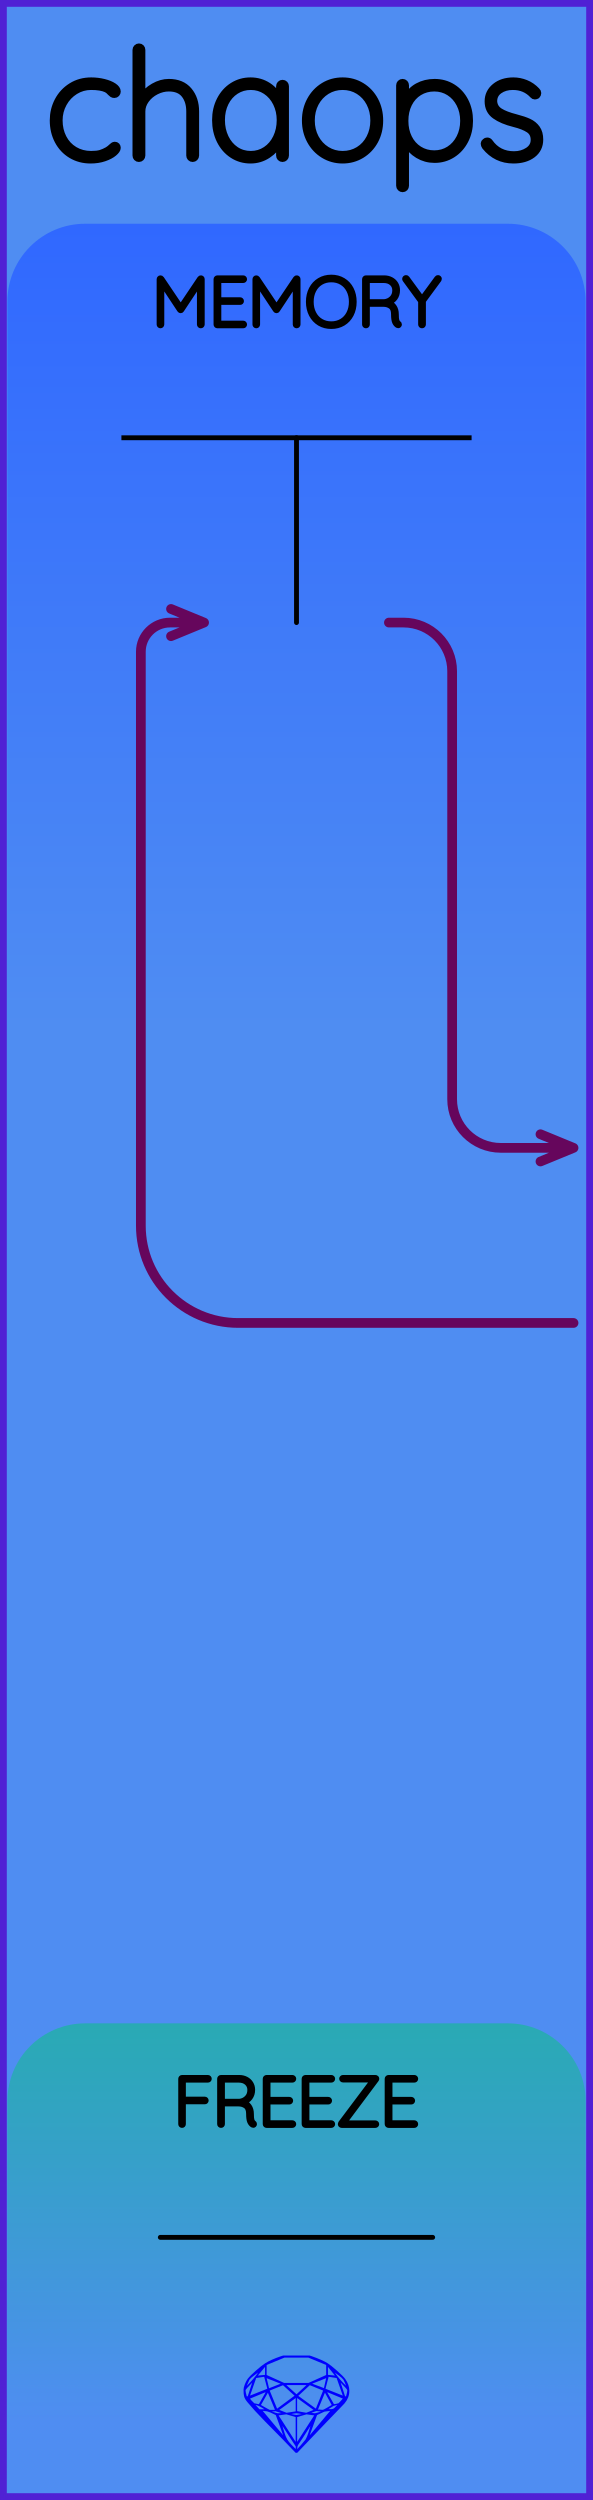
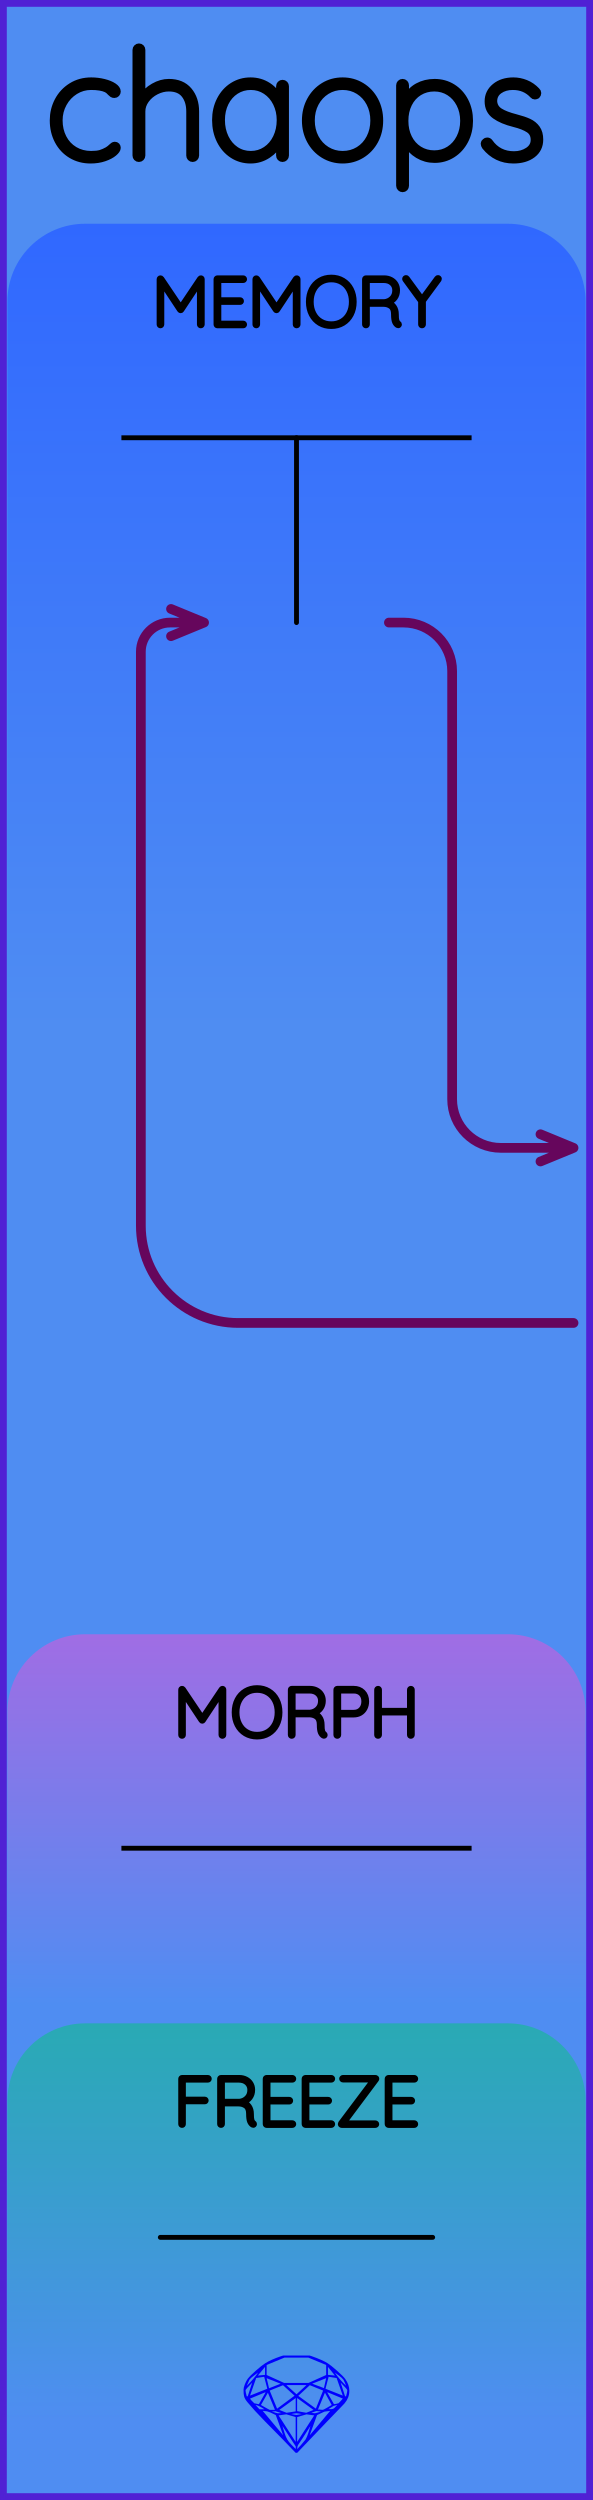
<svg xmlns="http://www.w3.org/2000/svg" width="30.48mm" height="128.50mm" viewBox="0 0 30.48 128.50">
  <g id="PanelLayer">
    <defs>
      <linearGradient id="memory_gradient" x1="0" y1="11.5" x2="0" y2="53" gradientUnits="userSpaceOnUse">
        <stop style="stop-color:#3068ff;stop-opacity:1;" offset="0" />
        <stop style="stop-color:#4f8df2;stop-opacity:1;" offset="1" />
      </linearGradient>
      <linearGradient id="freeze_gradient" x1="0" y1="104" x2="0" y2="124.5" gradientUnits="userSpaceOnUse">
        <stop style="stop-color:#29aab4;stop-opacity:1;" offset="0" />
        <stop style="stop-color:#4f8df2;stop-opacity:1;" offset="1" />
      </linearGradient>
+       <linearGradient id="morph_gradient" x1="0" y1="84" x2="0" y2="103" gradientUnits="userSpaceOnUse">
+         <stop style="stop-color:#a06de4;stop-opacity:1;" offset="0" />
+         <stop style="stop-color:#4f8df2;stop-opacity:1;" offset="1" />
+       </linearGradient>
    </defs>
    <rect id="border_rect" width="30.48" height="128.5" x="0" y="0" style="display:inline;fill:#4f8df2;fill-opacity:1;fill-rule:nonzero;stroke:#5021d4;stroke-width:0.7;stroke-linecap:round;stroke-linejoin:round;stroke-dasharray:none;stroke-opacity:1;image-rendering:auto" />
    <path id="memory_artwork" d="M 0.38,53.00 L 0.38,15.50 A 4 4 0 0 1 4.38 11.5 L 26.10,11.50 A 4 4 0 0 1 30.1 15.5 L 30.10,11.50 L 30.10,53.00 z" style="fill:url(#memory_gradient);fill-opacity:1;stroke-width:0;" />
    <path id="freeze_artwork" d="M 0.38,124.50 L 0.38,108.00 A 4 4 0 0 1 4.38 104 L 26.10,104.00 A 4 4 0 0 1 30.1 108 L 30.10,104.00 L 30.10,124.50 z" style="fill:url(#freeze_gradient);fill-opacity:1;stroke-width:0;" />
+     <path id="morph_artwork" d="M 0.38,103.00 L 0.38,88.00 A 4 4 0 0 1 4.38 84 L 26.10,84.00 A 4 4 0 0 1 30.1 88 L 30.10,84.00 L 30.10,103.00 z" style="fill:url(#morph_gradient);fill-opacity:1;stroke-width:0;" />
    <path id="sapphire_gemstone" d="m 17.955,122.900 q 0,0.342 -0.243,0.631 -0.044,0.052 -0.204,0.215 -0.187,0.19 -0.785,0.813 l -1.444,1.513 q -0.019,0.003 -0.044,0.003 -0.028,0 -0.041,-0.003 -0.083,-0.083 -0.648,-0.675 -0.469,-0.474 -0.934,-0.948 -0.557,-0.568 -0.898,-0.981 -0.132,-0.16 -0.168,-0.298 -0.028,-0.102 -0.028,-0.342 0,-0.11 0.072,-0.289 0.066,-0.165 0.141,-0.265 0.119,-0.157 0.422,-0.424 0.284,-0.251 0.474,-0.375 0.273,-0.179 0.819,-0.367 0.096,-0.033 0.11,-0.033 h 1.361 q 0.011,0 0.105,0.033 0.568,0.201 0.824,0.367 0.165,0.105 0.474,0.378 0.322,0.284 0.422,0.422 0.215,0.295 0.215,0.626 z m -0.168,-0.273 q -0.033,-0.107 -0.135,-0.309 -0.072,-0.094 -0.209,-0.198 -0.119,-0.085 -0.234,-0.171 0.245,0.364 0.579,0.678 z m -0.573,-0.524 -0.358,-0.446 v 0.411 z m 0.637,0.758 q 0,-0.052 -0.342,-0.394 l 0.229,0.703 h 0.05 q 0.063,-0.218 0.063,-0.309 z m -0.232,0.273 -0.317,-0.904 -0.411,-0.063 -0.16,0.615 z m 0.003,0.154 -0.772,-0.32 h -0.03 l 0.345,0.606 q 0.08,-0.003 0.234,-0.047 0.025,-0.014 0.223,-0.24 z m -0.857,-1.05 -0.719,0.284 0.604,0.226 z m 0,-0.163 v -0.515 l -0.918,-0.38 h -1.224 l -0.918,0.38 v 0.515 l 0.898,0.408 h 1.254 z m 0.573,1.538 q -0.069,0.011 -0.198,0.052 -0.085,0.055 -0.259,0.163 0.019,0 0.063,0.003 0.041,0 0.063,0 0.119,0 0.19,-0.069 0.072,-0.072 0.141,-0.149 z m -0.289,0.003 -0.347,-0.631 -0.364,0.879 q 0.025,-0.017 0.066,-0.017 0.03,0 0.085,0.011 0.058,0.008 0.088,0.008 0.05,0 0.229,-0.107 0.229,-0.138 0.243,-0.143 z m -0.441,-0.741 -0.684,-0.276 -0.593,0.548 0.904,0.656 z m -0.854,-0.284 h -1.036 l 0.524,0.474 z m 0.75,1.367 q -0.229,-0.03 -0.229,-0.03 -0.036,0 -0.273,0.094 l 0.19,0.019 q 0.011,0 0.311,-0.083 z m -0.389,-0.088 -0.843,-0.612 v 0.675 l 0.471,0.083 z m 0.854,0.05 q -0.099,0.006 -0.295,0.039 -0.011,0.003 -0.378,0.176 -0.13,0.347 -0.38,1.042 z m -2.544,-1.397 -0.719,-0.284 0.124,0.518 z m -0.802,-0.455 v -0.411 l -0.367,0.446 z m 1.516,1.072 -0.593,-0.54 -0.684,0.276 0.38,0.929 z m 0.369,0.943 q -0.033,-0.003 -0.135,-0.025 -0.085,-0.017 -0.138,-0.017 -0.052,0 -0.138,0.017 -0.102,0.022 -0.135,0.025 0.265,0.047 0.273,0.047 0.008,0 0.273,-0.047 z m -0.309,-0.138 v -0.686 l -0.843,0.612 0.372,0.146 z m 0.951,0.207 -0.397,-0.055 -0.48,0.141 v 1.276 z m -2.888,-2.202 q -0.119,0.085 -0.234,0.174 -0.146,0.107 -0.209,0.196 -0.044,0.105 -0.135,0.314 0.369,-0.364 0.579,-0.684 z m 0.477,0.832 -0.16,-0.615 -0.411,0.063 -0.317,0.904 z m 0.394,1.083 -0.364,-0.879 -0.356,0.631 q 0.435,0.251 0.452,0.251 0.091,0 0.267,-0.003 z m 1.822,0.83 q -0.132,0.212 -0.405,0.634 -0.077,0.107 -0.22,0.328 -0.058,0.105 -0.055,0.226 0.16,-0.152 0.433,-0.496 0.077,-0.13 0.141,-0.339 0.055,-0.176 0.107,-0.353 z m -1.494,-0.661 -0.27,-0.088 -0.008,-0.011 q -0.025,0 -0.107,0.011 -0.066,0.006 -0.107,0.006 0.273,0.091 0.311,0.091 0.025,0 0.182,-0.008 z m -0.81,-1.064 h -0.03 l -0.772,0.32 q 0.066,0.097 0.223,0.24 0.077,0.014 0.234,0.047 z m -0.689,-0.502 q -0.342,0.347 -0.342,0.394 0,0.08 0.063,0.309 h 0.05 z m 2.235,3.045 v -1.276 l -0.48,-0.141 -0.397,0.055 z m -1.607,-1.676 q -0.256,-0.182 -0.458,-0.223 0.066,0.077 0.204,0.223 z m 1.61,2.045 v -0.138 l -0.684,-1.05 q 0.052,0.176 0.107,0.353 0.063,0.209 0.141,0.339 0.069,0.119 0.204,0.259 0.116,0.119 0.232,0.237 z m -0.645,-0.706 q -0.116,-0.328 -0.38,-1.042 -0.135,-0.066 -0.273,-0.13 -0.16,-0.072 -0.289,-0.072 -0.052,0 -0.11,-0.014 z" style="stroke-width:0;fill:#0000ff;stroke:#2e2114;stroke-linecap:square;stroke-opacity:1" />
    <path id="model_name" d="M6.031 4.705Q6.031 4.767 5.989 4.814Q5.946 4.861 5.884 4.861Q5.814 4.861 5.779 4.837Q5.744 4.814 5.682 4.752Q5.581 4.635 5.473 4.581Q5.193 4.449 4.681 4.449Q4.239 4.449 3.862 4.682Q3.486 4.915 3.265 5.315Q3.043 5.714 3.043 6.188Q3.043 6.684 3.249 7.084Q3.455 7.484 3.831 7.709Q4.208 7.934 4.681 7.934Q4.991 7.934 5.17 7.88Q5.348 7.825 5.527 7.724Q5.651 7.647 5.744 7.554Q5.783 7.515 5.822 7.488Q5.861 7.461 5.899 7.461Q5.962 7.461 5.997 7.499Q6.031 7.538 6.031 7.6Q6.031 7.709 5.853 7.86Q5.674 8.012 5.36 8.12Q5.046 8.229 4.658 8.229Q4.099 8.229 3.66 7.965Q3.222 7.701 2.977 7.235Q2.733 6.77 2.733 6.188Q2.733 5.644 2.977 5.179Q3.222 4.713 3.668 4.434Q4.114 4.154 4.689 4.154Q5.022 4.154 5.337 4.232Q5.651 4.31 5.841 4.438Q6.031 4.566 6.031 4.705ZM10.059 5.73V7.996Q10.059 8.058 10.013 8.105Q9.966 8.151 9.904 8.151Q9.834 8.151 9.792 8.105Q9.749 8.058 9.749 7.996V5.73Q9.749 5.194 9.485 4.861Q9.221 4.527 8.678 4.527Q8.344 4.527 8.022 4.69Q7.7 4.853 7.498 5.132Q7.296 5.412 7.296 5.73V7.996Q7.296 8.058 7.25 8.105Q7.203 8.151 7.141 8.151Q7.071 8.151 7.029 8.105Q6.986 8.058 6.986 7.996V2.563Q6.986 2.501 7.033 2.455Q7.079 2.408 7.141 2.408Q7.211 2.408 7.254 2.455Q7.296 2.501 7.296 2.563V5.016Q7.514 4.674 7.898 4.453Q8.282 4.232 8.678 4.232Q9.345 4.232 9.702 4.655Q10.059 5.078 10.059 5.73ZM14.677 4.434V7.996Q14.677 8.058 14.631 8.105Q14.584 8.151 14.522 8.151Q14.452 8.151 14.41 8.105Q14.367 8.058 14.367 7.996V7.298Q14.173 7.693 13.769 7.961Q13.366 8.229 12.877 8.229Q12.364 8.229 11.953 7.961Q11.542 7.693 11.309 7.224Q11.076 6.754 11.076 6.172Q11.076 5.598 11.313 5.136Q11.55 4.674 11.961 4.414Q12.372 4.154 12.877 4.154Q13.381 4.154 13.785 4.418Q14.188 4.682 14.367 5.124V4.434Q14.367 4.372 14.41 4.325Q14.452 4.278 14.522 4.278Q14.592 4.278 14.635 4.325Q14.677 4.372 14.677 4.434ZM14.398 6.172Q14.398 5.699 14.204 5.303Q14.01 4.907 13.665 4.678Q13.319 4.449 12.892 4.449Q12.465 4.449 12.12 4.67Q11.775 4.892 11.581 5.284Q11.387 5.675 11.387 6.172Q11.387 6.669 11.581 7.072Q11.775 7.476 12.116 7.705Q12.458 7.934 12.892 7.934Q13.319 7.934 13.665 7.705Q14.01 7.476 14.204 7.072Q14.398 6.669 14.398 6.172ZM17.611 8.229Q17.076 8.229 16.637 7.961Q16.198 7.693 15.946 7.228Q15.694 6.762 15.694 6.195Q15.694 5.621 15.946 5.155Q16.198 4.69 16.633 4.422Q17.068 4.154 17.611 4.154Q18.146 4.154 18.585 4.422Q19.023 4.69 19.272 5.155Q19.52 5.621 19.52 6.195Q19.52 6.77 19.272 7.232Q19.023 7.693 18.585 7.961Q18.146 8.229 17.611 8.229ZM17.611 4.449Q17.161 4.449 16.792 4.678Q16.424 4.907 16.214 5.303Q16.005 5.699 16.005 6.195Q16.005 6.684 16.214 7.08Q16.424 7.476 16.792 7.705Q17.161 7.934 17.611 7.934Q18.069 7.934 18.434 7.709Q18.799 7.484 19.004 7.084Q19.21 6.684 19.21 6.195Q19.21 5.699 19.004 5.303Q18.799 4.907 18.434 4.678Q18.069 4.449 17.611 4.449ZM24.138 6.211Q24.138 6.77 23.901 7.224Q23.665 7.678 23.253 7.938Q22.842 8.198 22.337 8.198Q21.872 8.198 21.484 7.965Q21.096 7.732 20.847 7.305V9.548Q20.847 9.61 20.805 9.657Q20.762 9.703 20.692 9.703Q20.63 9.703 20.584 9.657Q20.537 9.61 20.537 9.548V4.387Q20.537 4.325 20.58 4.278Q20.622 4.232 20.692 4.232Q20.762 4.232 20.805 4.278Q20.847 4.325 20.847 4.387V5.101Q21.08 4.659 21.468 4.445Q21.856 4.232 22.337 4.232Q22.85 4.232 23.261 4.488Q23.672 4.744 23.905 5.194Q24.138 5.644 24.138 6.211ZM23.828 6.211Q23.828 5.73 23.63 5.346Q23.432 4.961 23.09 4.744Q22.749 4.527 22.322 4.527Q21.887 4.527 21.542 4.74Q21.197 4.954 21.006 5.338Q20.816 5.722 20.816 6.211Q20.816 6.7 21.006 7.084Q21.197 7.468 21.542 7.686Q21.887 7.903 22.322 7.903Q22.749 7.903 23.09 7.686Q23.432 7.468 23.63 7.08Q23.828 6.692 23.828 6.211ZM24.883 7.383Q24.883 7.329 24.945 7.282Q24.984 7.243 25.038 7.243Q25.116 7.243 25.163 7.305Q25.613 7.949 26.42 7.949Q26.831 7.949 27.142 7.744Q27.452 7.538 27.452 7.189Q27.452 6.832 27.18 6.653Q26.909 6.475 26.435 6.358Q25.807 6.203 25.446 5.943Q25.085 5.683 25.085 5.21Q25.085 4.752 25.45 4.453Q25.814 4.154 26.389 4.154Q26.707 4.154 27.021 4.278Q27.336 4.403 27.592 4.674Q27.646 4.721 27.646 4.783Q27.646 4.853 27.592 4.907Q27.53 4.938 27.491 4.938Q27.437 4.938 27.398 4.892Q26.994 4.449 26.358 4.449Q25.947 4.449 25.663 4.651Q25.38 4.853 25.38 5.21Q25.403 5.544 25.686 5.726Q25.97 5.908 26.521 6.048Q26.917 6.149 27.177 6.269Q27.437 6.389 27.592 6.607Q27.747 6.824 27.747 7.173Q27.747 7.662 27.371 7.946Q26.994 8.229 26.389 8.229Q25.504 8.229 24.938 7.53Q24.883 7.445 24.883 7.383Z" style="display:inline;stroke:#000000;stroke-width:0.35;stroke-linecap:round;stroke-linejoin:bevel" />
    <path id="store_line_art" d="M 29.48,68.00 L 12.24,68.00 A 5 5 0 0 1 7.24 63 L 7.24,33.50 A 1.5 1.5 0 0 1 8.74 32 L 10.49,32.00 M 10.49,32.00 L 8.79,31.30 M 10.49,32.00 L 8.79,32.70 " style="stroke:#66065c;stroke-width:0.5;stroke-linecap:round;stroke-linejoin:round;stroke-dasharray:none" fill="none" />
    <path id="recall_line_art" d="M 29.48,59.00 L 25.74,59.00 A 2.5 2.5 0 0 1 23.24 56.5 L 23.24,34.50 A 2.5 2.5 0 0 0 20.74 32 L 19.99,32.00 M 29.48,59.00 L 27.78,58.30 M 29.48,59.00 L 27.78,59.70 " style="stroke:#66065c;stroke-width:0.5;stroke-linecap:round;stroke-linejoin:round;stroke-dasharray:none" fill="none" />
    <path d="M10.396 14.35V16.678Q10.396 16.706 10.373 16.728Q10.351 16.749 10.322 16.749Q10.29 16.749 10.269 16.728Q10.248 16.706 10.248 16.678V14.569L9.338 15.944Q9.32 15.973 9.289 15.973Q9.25 15.973 9.232 15.944L8.319 14.565V16.678Q8.319 16.706 8.297 16.728Q8.276 16.749 8.248 16.749Q8.216 16.749 8.197 16.728Q8.177 16.706 8.177 16.678V14.35Q8.177 14.325 8.197 14.302Q8.216 14.279 8.244 14.279Q8.29 14.279 8.311 14.311L9.289 15.765L10.266 14.311Q10.294 14.272 10.333 14.279Q10.361 14.283 10.379 14.302Q10.396 14.322 10.396 14.35ZM12.573 16.678Q12.573 16.71 12.552 16.729Q12.531 16.749 12.502 16.749H11.172Q11.144 16.749 11.123 16.728Q11.102 16.706 11.102 16.678V14.35Q11.102 14.322 11.123 14.301Q11.144 14.279 11.172 14.279H12.502Q12.531 14.279 12.552 14.301Q12.573 14.322 12.573 14.35Q12.573 14.382 12.552 14.401Q12.531 14.421 12.502 14.421H11.25V15.405H12.344Q12.372 15.405 12.393 15.426Q12.414 15.447 12.414 15.475Q12.414 15.507 12.393 15.527Q12.372 15.546 12.344 15.546H11.25V16.608H12.502Q12.531 16.608 12.552 16.629Q12.573 16.65 12.573 16.678ZM15.321 14.35V16.678Q15.321 16.706 15.298 16.728Q15.275 16.749 15.247 16.749Q15.215 16.749 15.194 16.728Q15.173 16.706 15.173 16.678V14.569L14.263 15.944Q14.245 15.973 14.213 15.973Q14.175 15.973 14.157 15.944L13.243 14.565V16.678Q13.243 16.706 13.222 16.728Q13.201 16.749 13.173 16.749Q13.141 16.749 13.122 16.728Q13.102 16.706 13.102 16.678V14.35Q13.102 14.325 13.122 14.302Q13.141 14.279 13.169 14.279Q13.215 14.279 13.236 14.311L14.213 15.765L15.191 14.311Q15.219 14.272 15.258 14.279Q15.286 14.283 15.303 14.302Q15.321 14.322 15.321 14.35ZM17.029 16.784Q16.686 16.784 16.418 16.624Q16.15 16.463 16 16.174Q15.85 15.884 15.85 15.514Q15.85 15.144 16 14.854Q16.15 14.565 16.418 14.405Q16.686 14.244 17.029 14.244Q17.371 14.244 17.639 14.405Q17.907 14.565 18.057 14.854Q18.207 15.144 18.207 15.514Q18.207 15.884 18.057 16.174Q17.907 16.463 17.639 16.624Q17.371 16.784 17.029 16.784ZM17.029 14.385Q16.729 14.385 16.494 14.526Q16.259 14.667 16.129 14.925Q15.998 15.182 15.998 15.514Q15.998 15.846 16.129 16.103Q16.259 16.361 16.494 16.502Q16.729 16.643 17.029 16.643Q17.328 16.643 17.563 16.502Q17.798 16.361 17.928 16.103Q18.059 15.846 18.059 15.514Q18.059 15.182 17.928 14.925Q17.798 14.667 17.563 14.526Q17.328 14.385 17.029 14.385ZM20.532 16.675Q20.532 16.706 20.512 16.726Q20.493 16.745 20.465 16.745Q20.444 16.745 20.433 16.738Q20.338 16.685 20.281 16.56Q20.225 16.435 20.225 16.149Q20.225 15.86 20.07 15.752Q19.914 15.645 19.71 15.645H18.884V16.678Q18.884 16.706 18.863 16.728Q18.842 16.749 18.81 16.749Q18.778 16.749 18.757 16.728Q18.736 16.706 18.736 16.678V14.35Q18.736 14.322 18.757 14.301Q18.778 14.279 18.807 14.279H19.738Q19.942 14.279 20.101 14.362Q20.26 14.445 20.348 14.59Q20.436 14.735 20.436 14.918Q20.436 15.154 20.311 15.324Q20.186 15.493 19.985 15.553Q20.154 15.606 20.264 15.763Q20.373 15.92 20.373 16.149Q20.373 16.386 20.403 16.479Q20.433 16.572 20.493 16.611Q20.532 16.636 20.532 16.675ZM19.756 15.504Q19.978 15.482 20.133 15.327Q20.288 15.172 20.288 14.921Q20.288 14.703 20.133 14.562Q19.978 14.421 19.72 14.421H18.884V15.504ZM22.571 14.378 21.766 15.472V16.678Q21.766 16.706 21.745 16.728Q21.724 16.749 21.692 16.749Q21.661 16.749 21.639 16.728Q21.618 16.706 21.618 16.678V15.486L20.81 14.378Q20.796 14.361 20.796 14.332Q20.796 14.308 20.819 14.286Q20.842 14.265 20.87 14.265Q20.909 14.265 20.93 14.297L21.692 15.338L22.454 14.297Q22.476 14.265 22.514 14.265Q22.546 14.265 22.565 14.288Q22.585 14.311 22.585 14.332Q22.585 14.35 22.571 14.378Z" style="stroke:#000000;stroke-width:0.25;stroke-linecap:round;stroke-linejoin:bevel" />
    <path d="M10.758 106.85Q10.758 106.882 10.737 106.901Q10.716 106.921 10.687 106.921H9.428V107.894H10.529Q10.557 107.894 10.578 107.915Q10.599 107.937 10.599 107.965Q10.599 107.996 10.578 108.016Q10.557 108.035 10.529 108.035H9.428V109.178Q9.428 109.207 9.409 109.228Q9.389 109.249 9.357 109.249Q9.326 109.249 9.306 109.228Q9.287 109.207 9.287 109.178V106.85Q9.287 106.822 9.308 106.801Q9.329 106.779 9.357 106.779H10.687Q10.716 106.779 10.737 106.801Q10.758 106.822 10.758 106.85ZM13.083 109.175Q13.083 109.207 13.063 109.226Q13.044 109.245 13.016 109.245Q12.995 109.245 12.984 109.238Q12.889 109.185 12.832 109.06Q12.776 108.935 12.776 108.649Q12.776 108.36 12.621 108.252Q12.465 108.145 12.261 108.145H11.435V109.178Q11.435 109.207 11.414 109.228Q11.393 109.249 11.361 109.249Q11.329 109.249 11.308 109.228Q11.287 109.207 11.287 109.178V106.85Q11.287 106.822 11.308 106.801Q11.329 106.779 11.358 106.779H12.289Q12.494 106.779 12.652 106.862Q12.811 106.945 12.899 107.09Q12.988 107.234 12.988 107.418Q12.988 107.654 12.862 107.824Q12.737 107.993 12.536 108.053Q12.705 108.106 12.815 108.263Q12.924 108.42 12.924 108.649Q12.924 108.885 12.954 108.979Q12.984 109.072 13.044 109.111Q13.083 109.136 13.083 109.175ZM12.307 108.004Q12.529 107.982 12.684 107.827Q12.839 107.672 12.839 107.421Q12.839 107.203 12.684 107.062Q12.529 106.921 12.271 106.921H11.435V108.004ZM15.101 109.178Q15.101 109.21 15.079 109.229Q15.058 109.249 15.03 109.249H13.7Q13.672 109.249 13.651 109.228Q13.63 109.207 13.63 109.178V106.85Q13.63 106.822 13.651 106.801Q13.672 106.779 13.7 106.779H15.03Q15.058 106.779 15.079 106.801Q15.101 106.822 15.101 106.85Q15.101 106.882 15.079 106.901Q15.058 106.921 15.03 106.921H13.778V107.905H14.871Q14.9 107.905 14.921 107.926Q14.942 107.947 14.942 107.975Q14.942 108.007 14.921 108.026Q14.9 108.046 14.871 108.046H13.778V109.108H15.03Q15.058 109.108 15.079 109.129Q15.101 109.15 15.101 109.178ZM17.101 109.178Q17.101 109.21 17.08 109.229Q17.059 109.249 17.03 109.249H15.7Q15.672 109.249 15.651 109.228Q15.63 109.207 15.63 109.178V106.85Q15.63 106.822 15.651 106.801Q15.672 106.779 15.7 106.779H17.03Q17.059 106.779 17.08 106.801Q17.101 106.822 17.101 106.85Q17.101 106.882 17.08 106.901Q17.059 106.921 17.03 106.921H15.778V107.905H16.872Q16.9 107.905 16.921 107.926Q16.942 107.947 16.942 107.975Q16.942 108.007 16.921 108.026Q16.9 108.046 16.872 108.046H15.778V109.108H17.03Q17.059 109.108 17.08 109.129Q17.101 109.15 17.101 109.178ZM19.366 109.182Q19.366 109.21 19.345 109.229Q19.323 109.249 19.295 109.249H17.559Q17.528 109.249 17.508 109.226Q17.489 109.203 17.489 109.175Q17.489 109.15 17.503 109.132L19.168 106.913H17.63Q17.602 106.913 17.581 106.894Q17.559 106.875 17.559 106.846Q17.559 106.818 17.581 106.799Q17.602 106.779 17.63 106.779H19.288Q19.331 106.779 19.35 106.801Q19.369 106.822 19.369 106.85Q19.369 106.875 19.355 106.892L17.694 109.115H19.295Q19.323 109.115 19.345 109.136Q19.366 109.157 19.366 109.182ZM21.369 109.178Q21.369 109.21 21.348 109.229Q21.327 109.249 21.299 109.249H19.969Q19.941 109.249 19.92 109.228Q19.898 109.207 19.898 109.178V106.85Q19.898 106.822 19.92 106.801Q19.941 106.779 19.969 106.779H21.299Q21.327 106.779 21.348 106.801Q21.369 106.822 21.369 106.85Q21.369 106.882 21.348 106.901Q21.327 106.921 21.299 106.921H20.047V107.905H21.14Q21.168 107.905 21.19 107.926Q21.211 107.947 21.211 107.975Q21.211 108.007 21.19 108.026Q21.168 108.046 21.14 108.046H20.047V109.108H21.299Q21.327 109.108 21.348 109.129Q21.369 109.15 21.369 109.178Z" style="stroke:#000000;stroke-width:0.25;stroke-linecap:round;stroke-linejoin:bevel" />
+     <path d="M11.506 86.85V89.178Q11.506 89.207 11.483 89.228Q11.46 89.249 11.432 89.249Q11.4 89.249 11.379 89.228Q11.358 89.207 11.358 89.178V87.069L10.447 88.445Q10.43 88.473 10.398 88.473Q10.359 88.473 10.342 88.445L9.428 87.065V89.178Q9.428 89.207 9.407 89.228Q9.386 89.249 9.357 89.249Q9.326 89.249 9.306 89.228Q9.287 89.207 9.287 89.178V86.85Q9.287 86.825 9.306 86.802Q9.326 86.779 9.354 86.779Q9.4 86.779 9.421 86.811L10.398 88.265L11.375 86.811Q11.403 86.772 11.442 86.779Q11.471 86.783 11.488 86.802Q11.506 86.822 11.506 86.85ZM13.213 89.284Q12.871 89.284 12.603 89.124Q12.335 88.963 12.185 88.674Q12.035 88.385 12.035 88.014Q12.035 87.644 12.185 87.354Q12.335 87.065 12.603 86.905Q12.871 86.744 13.213 86.744Q13.556 86.744 13.824 86.905Q14.092 87.065 14.242 87.354Q14.392 87.644 14.392 88.014Q14.392 88.385 14.242 88.674Q14.092 88.963 13.824 89.124Q13.556 89.284 13.213 89.284ZM13.213 86.885Q12.913 86.885 12.679 87.026Q12.444 87.167 12.314 87.425Q12.183 87.683 12.183 88.014Q12.183 88.346 12.314 88.603Q12.444 88.861 12.679 89.002Q12.913 89.143 13.213 89.143Q13.513 89.143 13.748 89.002Q13.982 88.861 14.113 88.603Q14.243 88.346 14.243 88.014Q14.243 87.683 14.113 87.425Q13.982 87.167 13.748 87.026Q13.513 86.885 13.213 86.885ZM16.716 89.175Q16.716 89.207 16.697 89.226Q16.678 89.245 16.649 89.245Q16.628 89.245 16.618 89.238Q16.522 89.185 16.466 89.06Q16.41 88.935 16.41 88.649Q16.41 88.36 16.254 88.252Q16.099 88.145 15.894 88.145H15.069V89.178Q15.069 89.207 15.048 89.228Q15.027 89.249 14.995 89.249Q14.963 89.249 14.942 89.228Q14.921 89.207 14.921 89.178V86.85Q14.921 86.822 14.942 86.801Q14.963 86.779 14.991 86.779H15.923Q16.127 86.779 16.286 86.862Q16.445 86.945 16.533 87.09Q16.621 87.234 16.621 87.418Q16.621 87.654 16.496 87.824Q16.371 87.993 16.17 88.053Q16.339 88.106 16.448 88.263Q16.558 88.42 16.558 88.649Q16.558 88.885 16.588 88.979Q16.618 89.072 16.678 89.111Q16.716 89.136 16.716 89.175ZM15.94 88.004Q16.163 87.982 16.318 87.827Q16.473 87.672 16.473 87.421Q16.473 87.203 16.318 87.062Q16.163 86.921 15.905 86.921H15.069V88.004ZM18.847 87.453Q18.847 87.651 18.764 87.811Q18.681 87.972 18.53 88.062Q18.378 88.152 18.18 88.152H17.411V89.178Q17.411 89.207 17.388 89.228Q17.366 89.249 17.337 89.249Q17.305 89.249 17.284 89.228Q17.263 89.207 17.263 89.178V86.85Q17.263 86.822 17.284 86.801Q17.305 86.779 17.334 86.779H18.18Q18.48 86.779 18.664 86.966Q18.847 87.153 18.847 87.453ZM18.699 87.453Q18.699 87.21 18.56 87.065Q18.42 86.921 18.18 86.921H17.411V88.011H18.18Q18.417 88.011 18.558 87.854Q18.699 87.697 18.699 87.453ZM21.193 86.853V89.175Q21.19 89.207 21.168 89.228Q21.147 89.249 21.119 89.249Q21.084 89.249 21.064 89.228Q21.045 89.207 21.045 89.175V88.049H19.507V89.175Q19.503 89.207 19.482 89.228Q19.461 89.249 19.433 89.249Q19.398 89.249 19.378 89.228Q19.359 89.207 19.359 89.175V86.853Q19.359 86.822 19.38 86.801Q19.401 86.779 19.433 86.779Q19.465 86.779 19.486 86.801Q19.507 86.822 19.507 86.853V87.908H21.045V86.853Q21.045 86.822 21.066 86.801Q21.087 86.779 21.119 86.779Q21.151 86.779 21.172 86.801Q21.193 86.822 21.193 86.853Z" style="stroke:#000000;stroke-width:0.25;stroke-linecap:round;stroke-linejoin:bevel" />
    <path id="freeze_line_art" d="M 8.24,115.00 L 22.24,115.00 " style="stroke:#000000;stroke-width:0.25;stroke-linecap:round;stroke-linejoin:bevel;stroke-dasharray:none" fill="none" />
    <path id="memory_vline" d="M 15.24,22.50 L 15.24,32.00 " style="stroke:#000000;stroke-width:0.25;stroke-linecap:round;stroke-linejoin:bevel;stroke-dasharray:none" fill="none" />
    <path d="M 6.24,22.50 L 24.24,22.50 z " style="stroke:#000000;stroke-width:0.25;stroke-linecap:round;stroke-linejoin:bevel;stroke-dasharray:none" />
+     <path d="M 6.24,95.00 L 24.24,95.00 z " style="stroke:#000000;stroke-width:0.25;stroke-linecap:round;stroke-linejoin:bevel;stroke-dasharray:none" />
  </g>
</svg>
